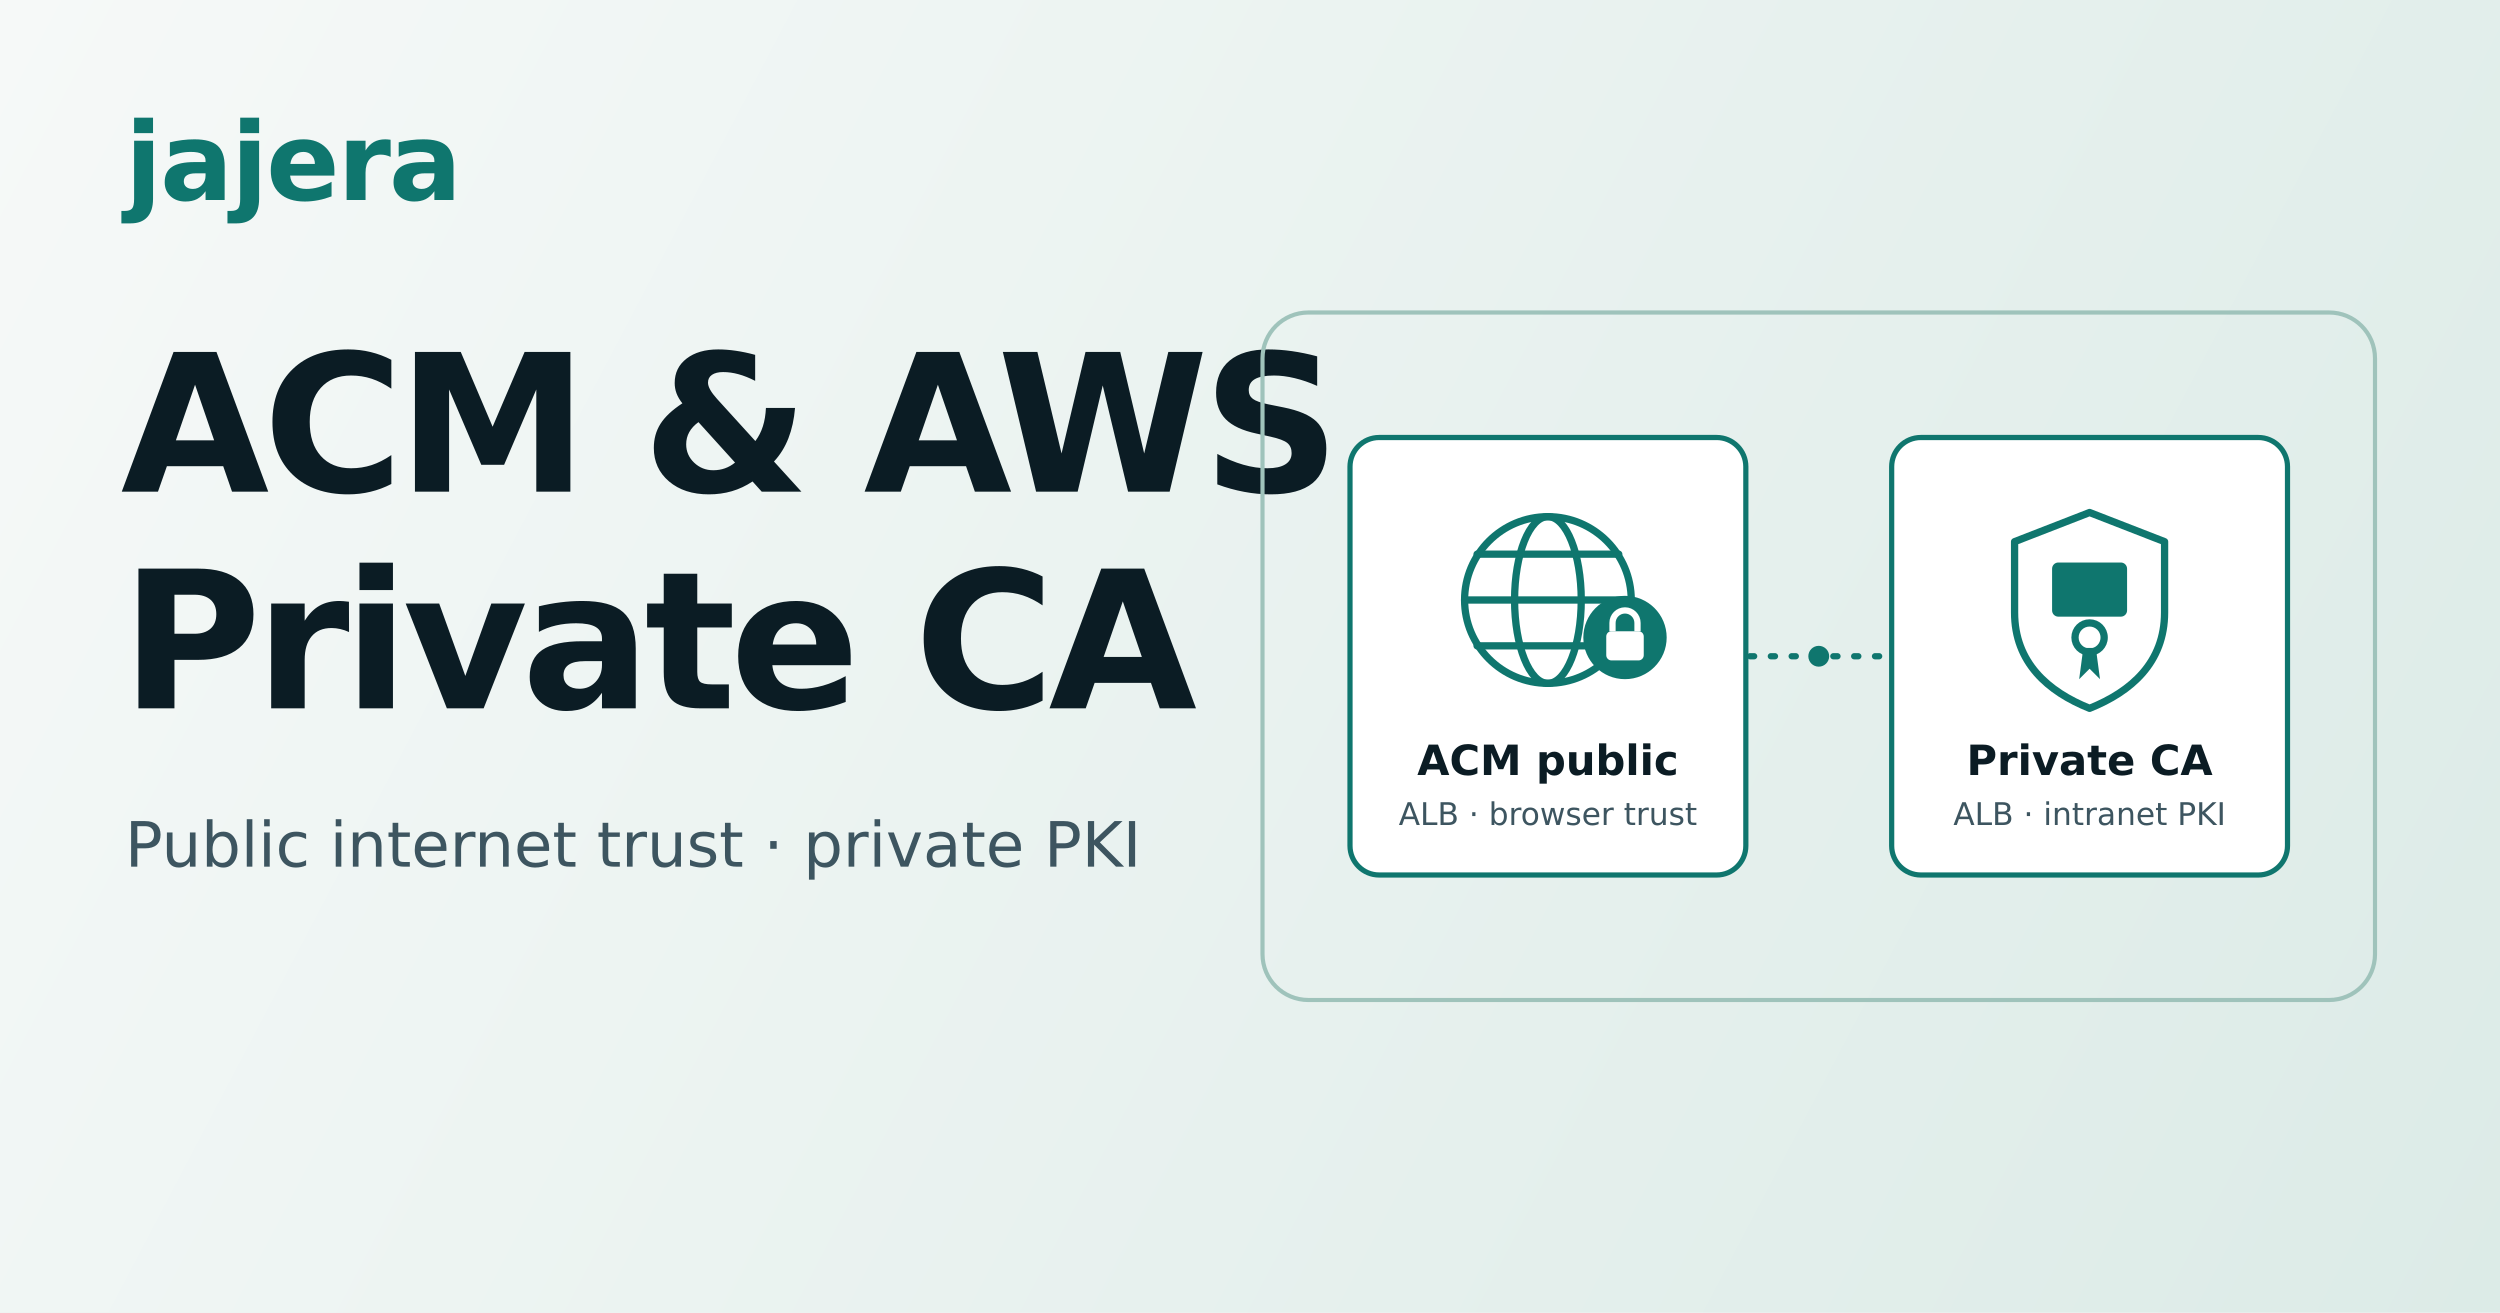
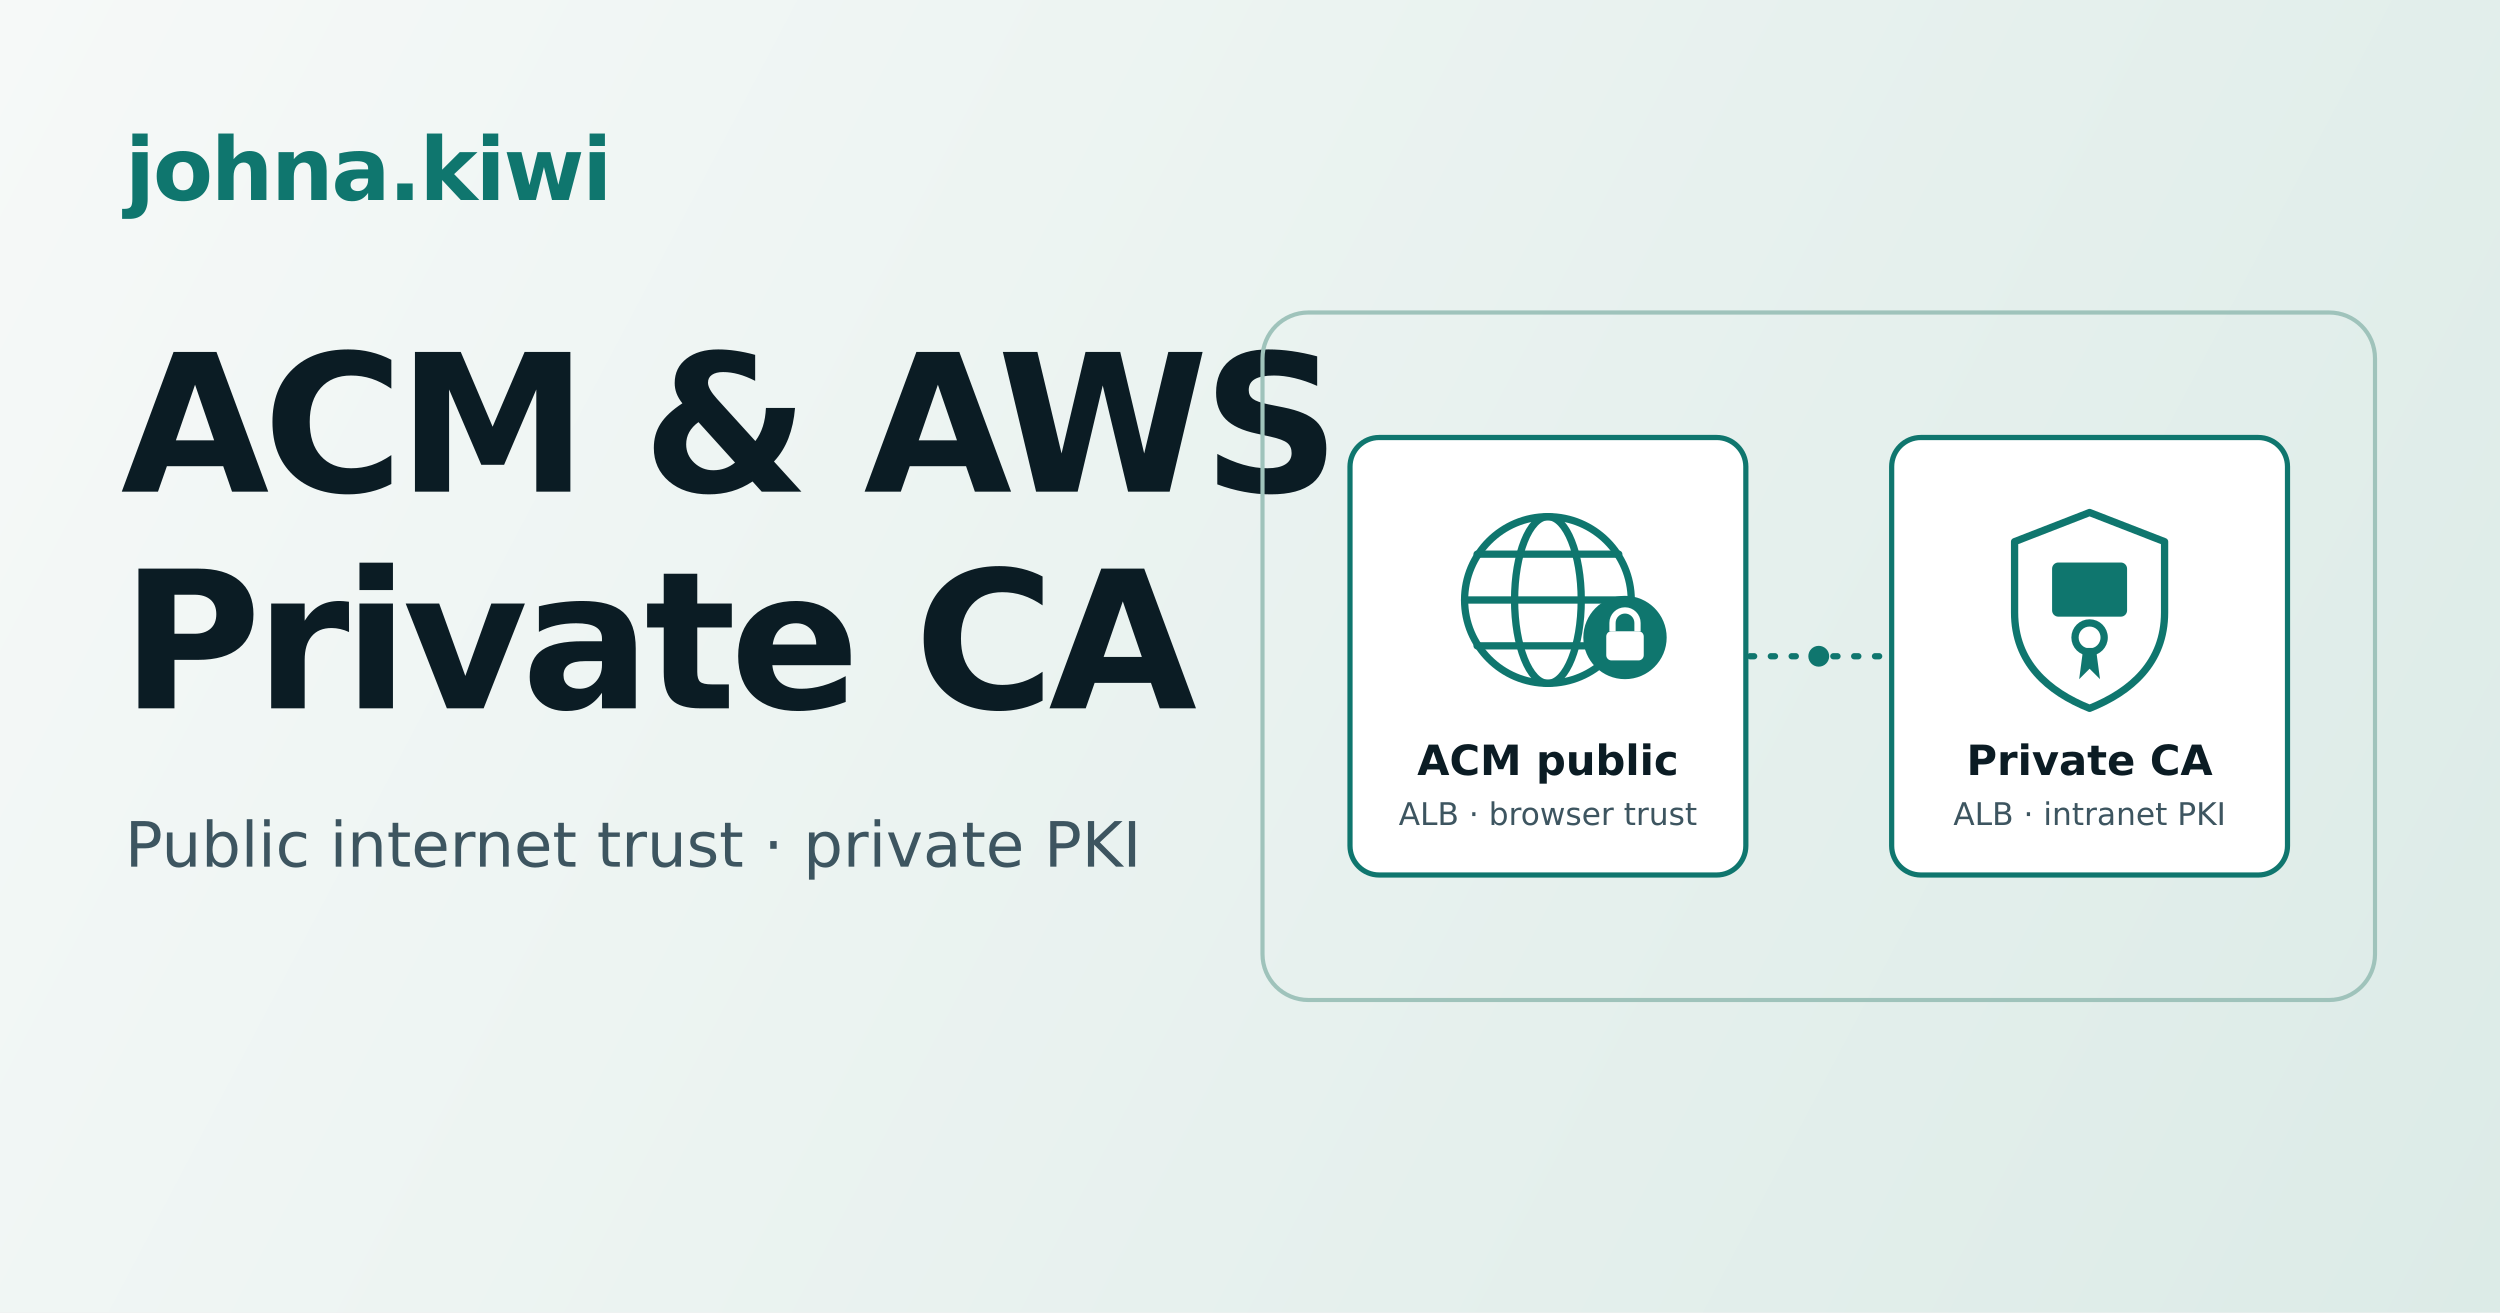
<svg xmlns="http://www.w3.org/2000/svg" width="1200" height="630" viewBox="0 0 1200 630" fill="none">
  <defs>
    <linearGradient id="bg" x1="0" y1="0" x2="1200" y2="630" gradientUnits="userSpaceOnUse">
      <stop offset="0" stop-color="#f6f9f8" />
      <stop offset="1" stop-color="#dcebe7" />
    </linearGradient>
  </defs>
  <rect width="1200" height="630" fill="url(#bg)" />
-   <text x="60" y="96" font-family="Verdana, 'DejaVu Sans', sans-serif" font-size="52" font-weight="700" fill="#0f766e" letter-spacing="-1">jajera</text>
+   <text x="60" y="96" font-family="Verdana, 'DejaVu Sans', sans-serif" font-size="42" font-weight="700" fill="#0f766e" letter-spacing="-1">johna.kiwi</text>
  <text x="58" y="236" font-family="Verdana, 'DejaVu Sans', sans-serif" font-size="92" font-weight="700" fill="#0b1c24" letter-spacing="-3">ACM &amp; AWS</text>
  <text x="58" y="340" font-family="Verdana, 'DejaVu Sans', sans-serif" font-size="92" font-weight="700" fill="#0b1c24" letter-spacing="-3">Private CA</text>
  <text x="60" y="416" font-family="Verdana, 'DejaVu Sans', sans-serif" font-size="30" font-weight="400" fill="#3d5560">Public internet trust · private PKI</text>
  <rect x="606" y="150" width="534" height="330" rx="22" fill="none" stroke="#9fc3bb" stroke-width="2" />
  <g transform="translate(648,210)">
    <rect x="0" y="0" width="190" height="210" rx="14" fill="#ffffff" stroke="#0f766e" stroke-width="2.5" />
    <g transform="translate(95,78)" stroke="#0f766e" stroke-width="3.5" fill="none" stroke-linecap="round">
      <circle cx="0" cy="0" r="40" />
      <ellipse cx="0" cy="0" rx="16" ry="40" />
      <line x1="-40" y1="0" x2="40" y2="0" />
      <line x1="-34" y1="-22" x2="34" y2="-22" />
      <line x1="-34" y1="22" x2="34" y2="22" />
    </g>
    <g transform="translate(132,96)">
      <circle cx="0" cy="0" r="20" fill="#0f766e" />
      <rect x="-9" y="-3" width="18" height="14" rx="2.5" fill="#ffffff" />
      <path d="M -6 -3 v -4 a 6 6 0 0 1 12 0 v 4" fill="none" stroke="#ffffff" stroke-width="3" />
    </g>
    <text x="95" y="162" text-anchor="middle" font-family="Verdana, 'DejaVu Sans', sans-serif" font-size="20" font-weight="700" fill="#0b1c24">ACM public</text>
    <text x="95" y="186" text-anchor="middle" font-family="Verdana, 'DejaVu Sans', sans-serif" font-size="15" fill="#3d5560">ALB · browser trust</text>
  </g>
  <g transform="translate(908,210)">
    <rect x="0" y="0" width="190" height="210" rx="14" fill="#ffffff" stroke="#0f766e" stroke-width="2.5" />
    <g transform="translate(95,78)">
      <path d="M 0 -42 L 36 -28 V 6 C 36 30 20 44 0 52 C -20 44 -36 30 -36 6 V -28 Z" fill="none" stroke="#0f766e" stroke-width="3.5" stroke-linejoin="round" />
      <rect x="-18" y="-18" width="36" height="26" rx="3" fill="#0f766e" />
      <circle cx="0" cy="18" r="7" fill="none" stroke="#0f766e" stroke-width="3.5" />
      <path d="M -3 23 L -5 38 L 0 33 L 5 38 L 3 23" fill="#0f766e" />
    </g>
    <text x="95" y="162" text-anchor="middle" font-family="Verdana, 'DejaVu Sans', sans-serif" font-size="20" font-weight="700" fill="#0b1c24">Private CA</text>
    <text x="95" y="186" text-anchor="middle" font-family="Verdana, 'DejaVu Sans', sans-serif" font-size="15" fill="#3d5560">ALB · intranet PKI</text>
  </g>
  <g stroke="#0f766e" stroke-width="3" fill="none" stroke-linecap="round">
    <line x1="840" y1="315" x2="906" y2="315" stroke-dasharray="2 8" />
  </g>
  <circle cx="873" cy="315" r="5" fill="#0f766e" />
</svg>
